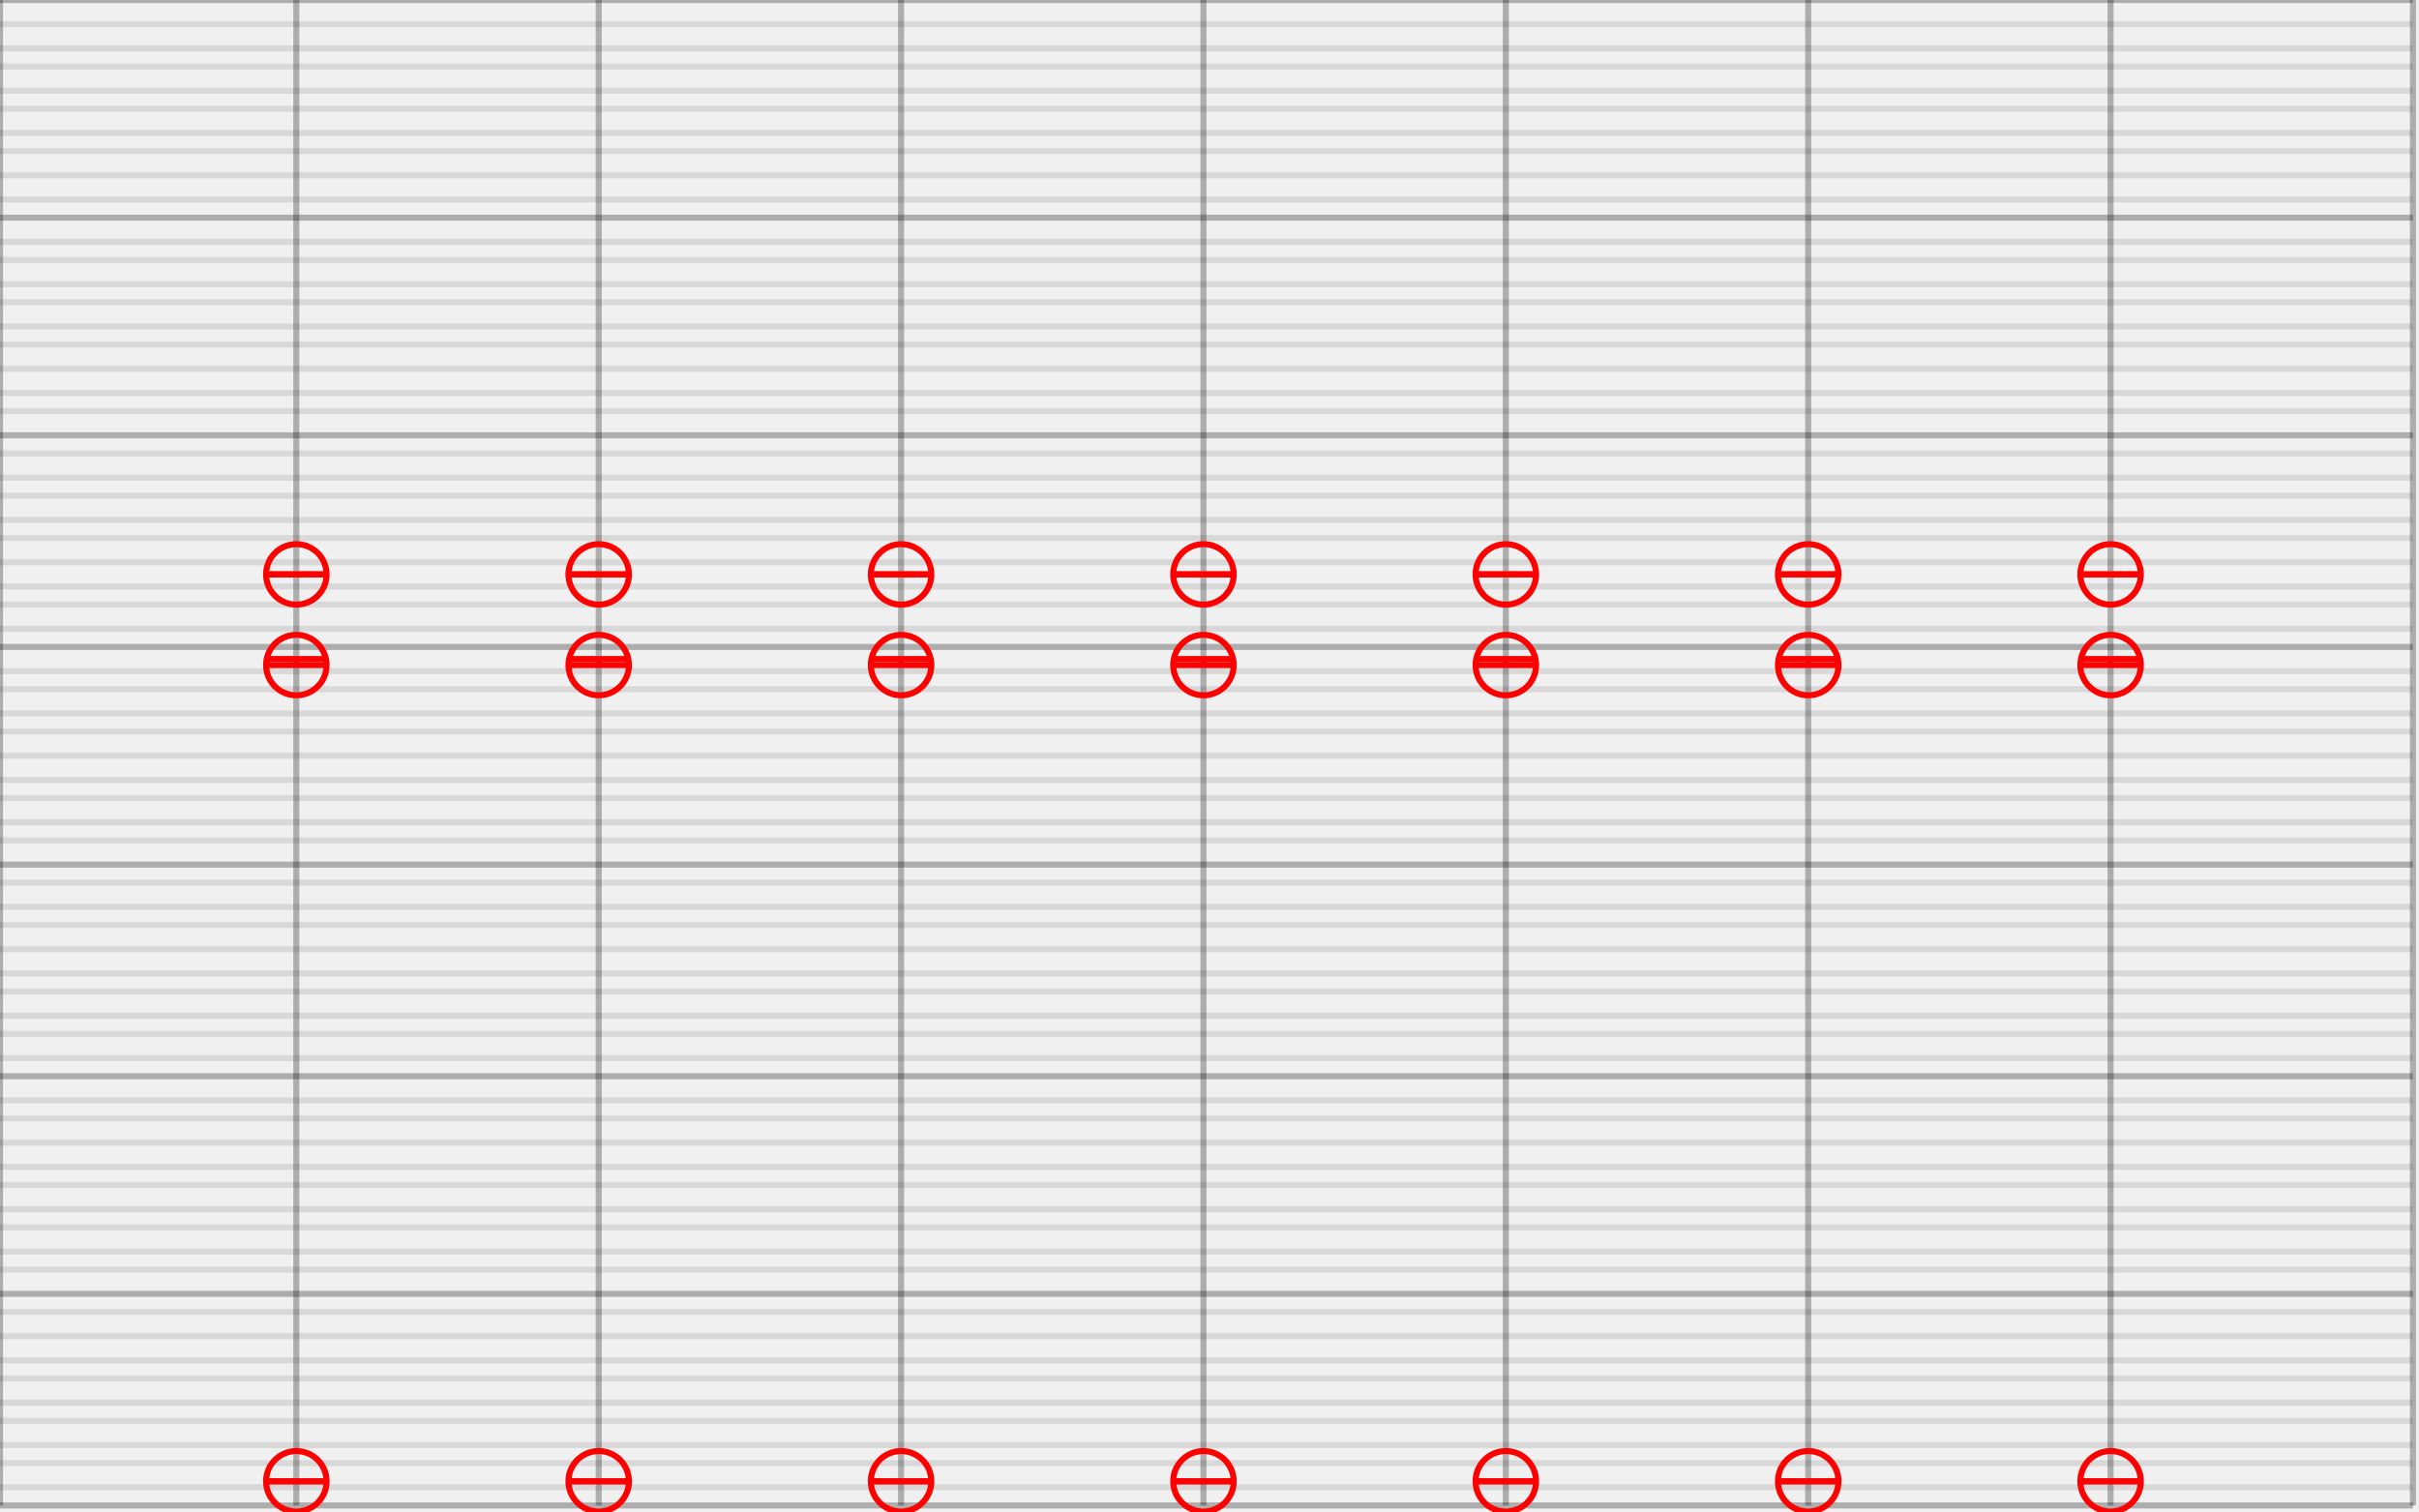
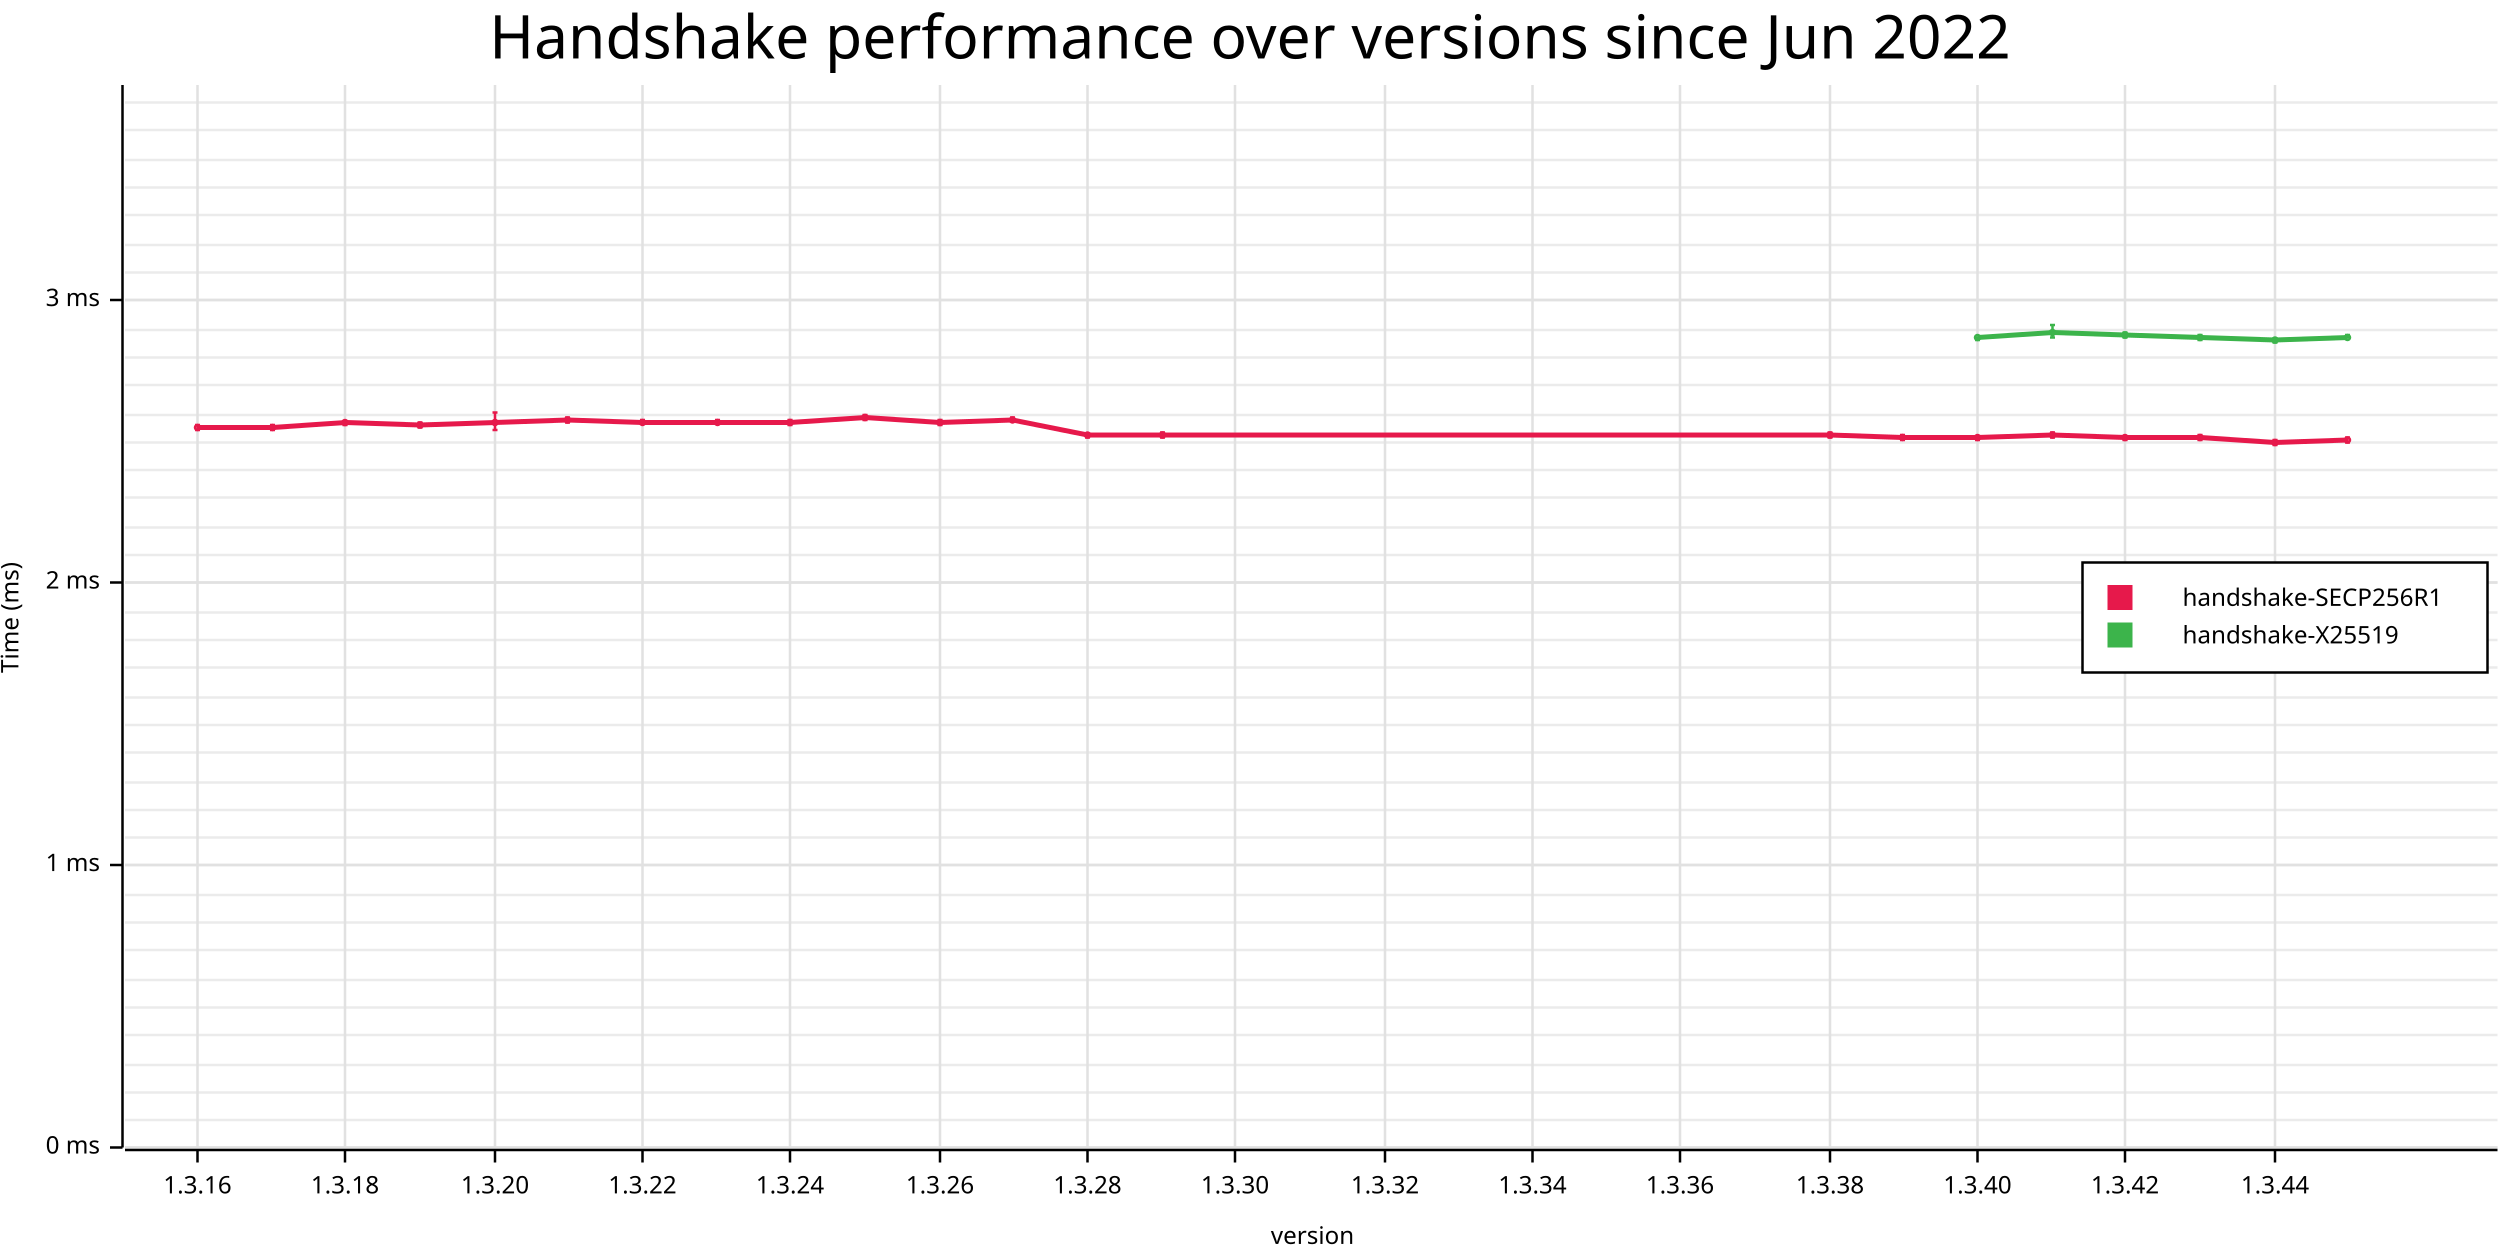
- <svg xmlns="http://www.w3.org/2000/svg" width="400" height="250" viewBox="0 0 400 250">
-   <line opacity="0.1" stroke="#000000" stroke-width="1" x1="0" y1="249" x2="0" y2="0" />
-   <line opacity="0.1" stroke="#000000" stroke-width="1" x1="49" y1="249" x2="49" y2="0" />
-   <line opacity="0.1" stroke="#000000" stroke-width="1" x1="99" y1="249" x2="99" y2="0" />
-   <line opacity="0.1" stroke="#000000" stroke-width="1" x1="149" y1="249" x2="149" y2="0" />
-   <line opacity="0.1" stroke="#000000" stroke-width="1" x1="199" y1="249" x2="199" y2="0" />
-   <line opacity="0.1" stroke="#000000" stroke-width="1" x1="249" y1="249" x2="249" y2="0" />
-   <line opacity="0.1" stroke="#000000" stroke-width="1" x1="299" y1="249" x2="299" y2="0" />
-   <line opacity="0.1" stroke="#000000" stroke-width="1" x1="349" y1="249" x2="349" y2="0" />
-   <line opacity="0.1" stroke="#000000" stroke-width="1" x1="399" y1="249" x2="399" y2="0" />
-   <line opacity="0.1" stroke="#000000" stroke-width="1" x1="0" y1="249" x2="399" y2="249" />
-   <line opacity="0.1" stroke="#000000" stroke-width="1" x1="0" y1="246" x2="399" y2="246" />
-   <line opacity="0.1" stroke="#000000" stroke-width="1" x1="0" y1="242" x2="399" y2="242" />
-   <line opacity="0.1" stroke="#000000" stroke-width="1" x1="0" y1="239" x2="399" y2="239" />
-   <line opacity="0.1" stroke="#000000" stroke-width="1" x1="0" y1="235" x2="399" y2="235" />
-   <line opacity="0.1" stroke="#000000" stroke-width="1" x1="0" y1="232" x2="399" y2="232" />
-   <line opacity="0.1" stroke="#000000" stroke-width="1" x1="0" y1="228" x2="399" y2="228" />
-   <line opacity="0.1" stroke="#000000" stroke-width="1" x1="0" y1="225" x2="399" y2="225" />
-   <line opacity="0.1" stroke="#000000" stroke-width="1" x1="0" y1="221" x2="399" y2="221" />
-   <line opacity="0.1" stroke="#000000" stroke-width="1" x1="0" y1="217" x2="399" y2="217" />
-   <line opacity="0.1" stroke="#000000" stroke-width="1" x1="0" y1="214" x2="399" y2="214" />
-   <line opacity="0.1" stroke="#000000" stroke-width="1" x1="0" y1="210" x2="399" y2="210" />
-   <line opacity="0.1" stroke="#000000" stroke-width="1" x1="0" y1="207" x2="399" y2="207" />
-   <line opacity="0.1" stroke="#000000" stroke-width="1" x1="0" y1="203" x2="399" y2="203" />
-   <line opacity="0.1" stroke="#000000" stroke-width="1" x1="0" y1="200" x2="399" y2="200" />
-   <line opacity="0.1" stroke="#000000" stroke-width="1" x1="0" y1="196" x2="399" y2="196" />
-   <line opacity="0.1" stroke="#000000" stroke-width="1" x1="0" y1="193" x2="399" y2="193" />
-   <line opacity="0.1" stroke="#000000" stroke-width="1" x1="0" y1="189" x2="399" y2="189" />
-   <line opacity="0.1" stroke="#000000" stroke-width="1" x1="0" y1="185" x2="399" y2="185" />
-   <line opacity="0.1" stroke="#000000" stroke-width="1" x1="0" y1="182" x2="399" y2="182" />
-   <line opacity="0.1" stroke="#000000" stroke-width="1" x1="0" y1="178" x2="399" y2="178" />
-   <line opacity="0.1" stroke="#000000" stroke-width="1" x1="0" y1="175" x2="399" y2="175" />
-   <line opacity="0.1" stroke="#000000" stroke-width="1" x1="0" y1="171" x2="399" y2="171" />
-   <line opacity="0.1" stroke="#000000" stroke-width="1" x1="0" y1="168" x2="399" y2="168" />
-   <line opacity="0.1" stroke="#000000" stroke-width="1" x1="0" y1="164" x2="399" y2="164" />
-   <line opacity="0.1" stroke="#000000" stroke-width="1" x1="0" y1="161" x2="399" y2="161" />
-   <line opacity="0.1" stroke="#000000" stroke-width="1" x1="0" y1="157" x2="399" y2="157" />
-   <line opacity="0.1" stroke="#000000" stroke-width="1" x1="0" y1="153" x2="399" y2="153" />
-   <line opacity="0.1" stroke="#000000" stroke-width="1" x1="0" y1="150" x2="399" y2="150" />
-   <line opacity="0.1" stroke="#000000" stroke-width="1" x1="0" y1="146" x2="399" y2="146" />
-   <line opacity="0.1" stroke="#000000" stroke-width="1" x1="0" y1="143" x2="399" y2="143" />
-   <line opacity="0.1" stroke="#000000" stroke-width="1" x1="0" y1="139" x2="399" y2="139" />
-   <line opacity="0.1" stroke="#000000" stroke-width="1" x1="0" y1="136" x2="399" y2="136" />
-   <line opacity="0.1" stroke="#000000" stroke-width="1" x1="0" y1="132" x2="399" y2="132" />
-   <line opacity="0.1" stroke="#000000" stroke-width="1" x1="0" y1="129" x2="399" y2="129" />
-   <line opacity="0.1" stroke="#000000" stroke-width="1" x1="0" y1="125" x2="399" y2="125" />
-   <line opacity="0.1" stroke="#000000" stroke-width="1" x1="0" y1="121" x2="399" y2="121" />
-   <line opacity="0.1" stroke="#000000" stroke-width="1" x1="0" y1="118" x2="399" y2="118" />
-   <line opacity="0.1" stroke="#000000" stroke-width="1" x1="0" y1="114" x2="399" y2="114" />
-   <line opacity="0.1" stroke="#000000" stroke-width="1" x1="0" y1="111" x2="399" y2="111" />
-   <line opacity="0.1" stroke="#000000" stroke-width="1" x1="0" y1="107" x2="399" y2="107" />
-   <line opacity="0.1" stroke="#000000" stroke-width="1" x1="0" y1="104" x2="399" y2="104" />
-   <line opacity="0.1" stroke="#000000" stroke-width="1" x1="0" y1="100" x2="399" y2="100" />
-   <line opacity="0.1" stroke="#000000" stroke-width="1" x1="0" y1="97" x2="399" y2="97" />
-   <line opacity="0.1" stroke="#000000" stroke-width="1" x1="0" y1="93" x2="399" y2="93" />
-   <line opacity="0.1" stroke="#000000" stroke-width="1" x1="0" y1="89" x2="399" y2="89" />
-   <line opacity="0.1" stroke="#000000" stroke-width="1" x1="0" y1="86" x2="399" y2="86" />
-   <line opacity="0.1" stroke="#000000" stroke-width="1" x1="0" y1="82" x2="399" y2="82" />
-   <line opacity="0.1" stroke="#000000" stroke-width="1" x1="0" y1="79" x2="399" y2="79" />
-   <line opacity="0.1" stroke="#000000" stroke-width="1" x1="0" y1="75" x2="399" y2="75" />
-   <line opacity="0.1" stroke="#000000" stroke-width="1" x1="0" y1="72" x2="399" y2="72" />
-   <line opacity="0.1" stroke="#000000" stroke-width="1" x1="0" y1="68" x2="399" y2="68" />
-   <line opacity="0.1" stroke="#000000" stroke-width="1" x1="0" y1="65" x2="399" y2="65" />
-   <line opacity="0.1" stroke="#000000" stroke-width="1" x1="0" y1="61" x2="399" y2="61" />
-   <line opacity="0.1" stroke="#000000" stroke-width="1" x1="0" y1="57" x2="399" y2="57" />
-   <line opacity="0.1" stroke="#000000" stroke-width="1" x1="0" y1="54" x2="399" y2="54" />
-   <line opacity="0.1" stroke="#000000" stroke-width="1" x1="0" y1="50" x2="399" y2="50" />
-   <line opacity="0.1" stroke="#000000" stroke-width="1" x1="0" y1="47" x2="399" y2="47" />
-   <line opacity="0.1" stroke="#000000" stroke-width="1" x1="0" y1="43" x2="399" y2="43" />
-   <line opacity="0.1" stroke="#000000" stroke-width="1" x1="0" y1="40" x2="399" y2="40" />
-   <line opacity="0.1" stroke="#000000" stroke-width="1" x1="0" y1="36" x2="399" y2="36" />
-   <line opacity="0.1" stroke="#000000" stroke-width="1" x1="0" y1="33" x2="399" y2="33" />
-   <line opacity="0.1" stroke="#000000" stroke-width="1" x1="0" y1="29" x2="399" y2="29" />
-   <line opacity="0.1" stroke="#000000" stroke-width="1" x1="0" y1="25" x2="399" y2="25" />
-   <line opacity="0.1" stroke="#000000" stroke-width="1" x1="0" y1="22" x2="399" y2="22" />
-   <line opacity="0.1" stroke="#000000" stroke-width="1" x1="0" y1="18" x2="399" y2="18" />
-   <line opacity="0.1" stroke="#000000" stroke-width="1" x1="0" y1="15" x2="399" y2="15" />
-   <line opacity="0.1" stroke="#000000" stroke-width="1" x1="0" y1="11" x2="399" y2="11" />
-   <line opacity="0.1" stroke="#000000" stroke-width="1" x1="0" y1="8" x2="399" y2="8" />
-   <line opacity="0.1" stroke="#000000" stroke-width="1" x1="0" y1="4" x2="399" y2="4" />
-   <line opacity="0.1" stroke="#000000" stroke-width="1" x1="0" y1="0" x2="399" y2="0" />
-   <line opacity="0.2" stroke="#000000" stroke-width="1" x1="0" y1="249" x2="0" y2="0" />
-   <line opacity="0.2" stroke="#000000" stroke-width="1" x1="49" y1="249" x2="49" y2="0" />
-   <line opacity="0.2" stroke="#000000" stroke-width="1" x1="99" y1="249" x2="99" y2="0" />
-   <line opacity="0.2" stroke="#000000" stroke-width="1" x1="149" y1="249" x2="149" y2="0" />
-   <line opacity="0.2" stroke="#000000" stroke-width="1" x1="199" y1="249" x2="199" y2="0" />
-   <line opacity="0.2" stroke="#000000" stroke-width="1" x1="249" y1="249" x2="249" y2="0" />
-   <line opacity="0.2" stroke="#000000" stroke-width="1" x1="299" y1="249" x2="299" y2="0" />
-   <line opacity="0.2" stroke="#000000" stroke-width="1" x1="349" y1="249" x2="349" y2="0" />
-   <line opacity="0.2" stroke="#000000" stroke-width="1" x1="399" y1="249" x2="399" y2="0" />
-   <line opacity="0.2" stroke="#000000" stroke-width="1" x1="0" y1="249" x2="399" y2="249" />
-   <line opacity="0.2" stroke="#000000" stroke-width="1" x1="0" y1="214" x2="399" y2="214" />
-   <line opacity="0.2" stroke="#000000" stroke-width="1" x1="0" y1="178" x2="399" y2="178" />
-   <line opacity="0.2" stroke="#000000" stroke-width="1" x1="0" y1="143" x2="399" y2="143" />
-   <line opacity="0.2" stroke="#000000" stroke-width="1" x1="0" y1="107" x2="399" y2="107" />
-   <line opacity="0.2" stroke="#000000" stroke-width="1" x1="0" y1="72" x2="399" y2="72" />
-   <line opacity="0.2" stroke="#000000" stroke-width="1" x1="0" y1="36" x2="399" y2="36" />
-   <line opacity="0.2" stroke="#000000" stroke-width="1" x1="0" y1="0" x2="399" y2="0" />
-   <line opacity="1" stroke="#FF0000" stroke-width="1" x1="344" y1="110" x2="354" y2="110" />
-   <line opacity="1" stroke="#FF0000" stroke-width="1" x1="344" y1="109" x2="354" y2="109" />
-   <line opacity="1" stroke="#FF0000" stroke-width="1" x1="349" y1="110" x2="349" y2="109" />
-   <circle cx="349" cy="110" r="5" opacity="1" fill="none" stroke="#FF0000" stroke-width="1" />
-   <line opacity="1" stroke="#FF0000" stroke-width="1" x1="294" y1="110" x2="304" y2="110" />
-   <line opacity="1" stroke="#FF0000" stroke-width="1" x1="294" y1="109" x2="304" y2="109" />
-   <line opacity="1" stroke="#FF0000" stroke-width="1" x1="299" y1="110" x2="299" y2="109" />
-   <circle cx="299" cy="110" r="5" opacity="1" fill="none" stroke="#FF0000" stroke-width="1" />
-   <line opacity="1" stroke="#FF0000" stroke-width="1" x1="244" y1="110" x2="254" y2="110" />
-   <line opacity="1" stroke="#FF0000" stroke-width="1" x1="244" y1="109" x2="254" y2="109" />
-   <line opacity="1" stroke="#FF0000" stroke-width="1" x1="249" y1="110" x2="249" y2="109" />
-   <circle cx="249" cy="110" r="5" opacity="1" fill="none" stroke="#FF0000" stroke-width="1" />
-   <line opacity="1" stroke="#FF0000" stroke-width="1" x1="194" y1="110" x2="204" y2="110" />
-   <line opacity="1" stroke="#FF0000" stroke-width="1" x1="194" y1="109" x2="204" y2="109" />
-   <line opacity="1" stroke="#FF0000" stroke-width="1" x1="199" y1="110" x2="199" y2="109" />
-   <circle cx="199" cy="110" r="5" opacity="1" fill="none" stroke="#FF0000" stroke-width="1" />
-   <line opacity="1" stroke="#FF0000" stroke-width="1" x1="144" y1="110" x2="154" y2="110" />
-   <line opacity="1" stroke="#FF0000" stroke-width="1" x1="144" y1="109" x2="154" y2="109" />
-   <line opacity="1" stroke="#FF0000" stroke-width="1" x1="149" y1="110" x2="149" y2="109" />
-   <circle cx="149" cy="110" r="5" opacity="1" fill="none" stroke="#FF0000" stroke-width="1" />
-   <line opacity="1" stroke="#FF0000" stroke-width="1" x1="94" y1="110" x2="104" y2="110" />
-   <line opacity="1" stroke="#FF0000" stroke-width="1" x1="94" y1="109" x2="104" y2="109" />
-   <line opacity="1" stroke="#FF0000" stroke-width="1" x1="99" y1="110" x2="99" y2="109" />
-   <circle cx="99" cy="110" r="5" opacity="1" fill="none" stroke="#FF0000" stroke-width="1" />
-   <line opacity="1" stroke="#FF0000" stroke-width="1" x1="44" y1="110" x2="54" y2="110" />
-   <line opacity="1" stroke="#FF0000" stroke-width="1" x1="44" y1="109" x2="54" y2="109" />
-   <line opacity="1" stroke="#FF0000" stroke-width="1" x1="49" y1="110" x2="49" y2="109" />
-   <circle cx="49" cy="110" r="5" opacity="1" fill="none" stroke="#FF0000" stroke-width="1" />
-   <line opacity="1" stroke="#FF0000" stroke-width="1" x1="344" y1="95" x2="354" y2="95" />
-   <line opacity="1" stroke="#FF0000" stroke-width="1" x1="344" y1="95" x2="354" y2="95" />
-   <line opacity="1" stroke="#FF0000" stroke-width="1" x1="349" y1="95" x2="349" y2="95" />
-   <circle cx="349" cy="95" r="5" opacity="1" fill="none" stroke="#FF0000" stroke-width="1" />
-   <line opacity="1" stroke="#FF0000" stroke-width="1" x1="294" y1="95" x2="304" y2="95" />
-   <line opacity="1" stroke="#FF0000" stroke-width="1" x1="294" y1="95" x2="304" y2="95" />
-   <line opacity="1" stroke="#FF0000" stroke-width="1" x1="299" y1="95" x2="299" y2="95" />
-   <circle cx="299" cy="95" r="5" opacity="1" fill="none" stroke="#FF0000" stroke-width="1" />
-   <line opacity="1" stroke="#FF0000" stroke-width="1" x1="244" y1="95" x2="254" y2="95" />
-   <line opacity="1" stroke="#FF0000" stroke-width="1" x1="244" y1="95" x2="254" y2="95" />
-   <line opacity="1" stroke="#FF0000" stroke-width="1" x1="249" y1="95" x2="249" y2="95" />
-   <circle cx="249" cy="95" r="5" opacity="1" fill="none" stroke="#FF0000" stroke-width="1" />
-   <line opacity="1" stroke="#FF0000" stroke-width="1" x1="194" y1="95" x2="204" y2="95" />
-   <line opacity="1" stroke="#FF0000" stroke-width="1" x1="194" y1="95" x2="204" y2="95" />
-   <line opacity="1" stroke="#FF0000" stroke-width="1" x1="199" y1="95" x2="199" y2="95" />
-   <circle cx="199" cy="95" r="5" opacity="1" fill="none" stroke="#FF0000" stroke-width="1" />
-   <line opacity="1" stroke="#FF0000" stroke-width="1" x1="144" y1="95" x2="154" y2="95" />
-   <line opacity="1" stroke="#FF0000" stroke-width="1" x1="144" y1="95" x2="154" y2="95" />
-   <line opacity="1" stroke="#FF0000" stroke-width="1" x1="149" y1="95" x2="149" y2="95" />
-   <circle cx="149" cy="95" r="5" opacity="1" fill="none" stroke="#FF0000" stroke-width="1" />
-   <line opacity="1" stroke="#FF0000" stroke-width="1" x1="94" y1="95" x2="104" y2="95" />
-   <line opacity="1" stroke="#FF0000" stroke-width="1" x1="94" y1="95" x2="104" y2="95" />
-   <line opacity="1" stroke="#FF0000" stroke-width="1" x1="99" y1="95" x2="99" y2="95" />
-   <circle cx="99" cy="95" r="5" opacity="1" fill="none" stroke="#FF0000" stroke-width="1" />
-   <line opacity="1" stroke="#FF0000" stroke-width="1" x1="44" y1="95" x2="54" y2="95" />
-   <line opacity="1" stroke="#FF0000" stroke-width="1" x1="44" y1="95" x2="54" y2="95" />
-   <line opacity="1" stroke="#FF0000" stroke-width="1" x1="49" y1="95" x2="49" y2="95" />
-   <circle cx="49" cy="95" r="5" opacity="1" fill="none" stroke="#FF0000" stroke-width="1" />
-   <line opacity="1" stroke="#FF0000" stroke-width="1" x1="344" y1="245" x2="354" y2="245" />
-   <line opacity="1" stroke="#FF0000" stroke-width="1" x1="344" y1="245" x2="354" y2="245" />
-   <line opacity="1" stroke="#FF0000" stroke-width="1" x1="349" y1="245" x2="349" y2="245" />
-   <circle cx="349" cy="245" r="5" opacity="1" fill="none" stroke="#FF0000" stroke-width="1" />
-   <line opacity="1" stroke="#FF0000" stroke-width="1" x1="294" y1="245" x2="304" y2="245" />
-   <line opacity="1" stroke="#FF0000" stroke-width="1" x1="294" y1="245" x2="304" y2="245" />
-   <line opacity="1" stroke="#FF0000" stroke-width="1" x1="299" y1="245" x2="299" y2="245" />
-   <circle cx="299" cy="245" r="5" opacity="1" fill="none" stroke="#FF0000" stroke-width="1" />
-   <line opacity="1" stroke="#FF0000" stroke-width="1" x1="244" y1="245" x2="254" y2="245" />
-   <line opacity="1" stroke="#FF0000" stroke-width="1" x1="244" y1="245" x2="254" y2="245" />
-   <line opacity="1" stroke="#FF0000" stroke-width="1" x1="249" y1="245" x2="249" y2="245" />
-   <circle cx="249" cy="245" r="5" opacity="1" fill="none" stroke="#FF0000" stroke-width="1" />
-   <line opacity="1" stroke="#FF0000" stroke-width="1" x1="194" y1="245" x2="204" y2="245" />
-   <line opacity="1" stroke="#FF0000" stroke-width="1" x1="194" y1="245" x2="204" y2="245" />
-   <line opacity="1" stroke="#FF0000" stroke-width="1" x1="199" y1="245" x2="199" y2="245" />
-   <circle cx="199" cy="245" r="5" opacity="1" fill="none" stroke="#FF0000" stroke-width="1" />
-   <line opacity="1" stroke="#FF0000" stroke-width="1" x1="144" y1="245" x2="154" y2="245" />
-   <line opacity="1" stroke="#FF0000" stroke-width="1" x1="144" y1="245" x2="154" y2="245" />
-   <line opacity="1" stroke="#FF0000" stroke-width="1" x1="149" y1="245" x2="149" y2="245" />
-   <circle cx="149" cy="245" r="5" opacity="1" fill="none" stroke="#FF0000" stroke-width="1" />
-   <line opacity="1" stroke="#FF0000" stroke-width="1" x1="94" y1="245" x2="104" y2="245" />
-   <line opacity="1" stroke="#FF0000" stroke-width="1" x1="94" y1="245" x2="104" y2="245" />
-   <line opacity="1" stroke="#FF0000" stroke-width="1" x1="99" y1="245" x2="99" y2="245" />
-   <circle cx="99" cy="245" r="5" opacity="1" fill="none" stroke="#FF0000" stroke-width="1" />
-   <line opacity="1" stroke="#FF0000" stroke-width="1" x1="44" y1="245" x2="54" y2="245" />
-   <line opacity="1" stroke="#FF0000" stroke-width="1" x1="44" y1="245" x2="54" y2="245" />
-   <line opacity="1" stroke="#FF0000" stroke-width="1" x1="49" y1="245" x2="49" y2="245" />
-   <circle cx="49" cy="245" r="5" opacity="1" fill="none" stroke="#FF0000" stroke-width="1" />
+ <svg xmlns="http://www.w3.org/2000/svg" width="1000" height="500" viewBox="0 0 1000 500">
+   <rect x="0" y="0" width="1000" height="500" opacity="1" fill="#FFFFFF" stroke="none" />
+   <text x="500" y="5" dy="0.76em" text-anchor="middle" font-family="sans-serif" font-size="24.194" opacity="1" fill="#000000">
+ Handshake performance over versions since Jun 2022
+ </text>
+   <line opacity="1" stroke="#EBEBEB" stroke-width="1" x1="50" y1="459" x2="999" y2="459" />
+   <line opacity="1" stroke="#EBEBEB" stroke-width="1" x1="50" y1="448" x2="999" y2="448" />
+   <line opacity="1" stroke="#EBEBEB" stroke-width="1" x1="50" y1="437" x2="999" y2="437" />
+   <line opacity="1" stroke="#EBEBEB" stroke-width="1" x1="50" y1="426" x2="999" y2="426" />
+   <line opacity="1" stroke="#EBEBEB" stroke-width="1" x1="50" y1="414" x2="999" y2="414" />
+   <line opacity="1" stroke="#EBEBEB" stroke-width="1" x1="50" y1="403" x2="999" y2="403" />
+   <line opacity="1" stroke="#EBEBEB" stroke-width="1" x1="50" y1="392" x2="999" y2="392" />
+   <line opacity="1" stroke="#EBEBEB" stroke-width="1" x1="50" y1="380" x2="999" y2="380" />
+   <line opacity="1" stroke="#EBEBEB" stroke-width="1" x1="50" y1="369" x2="999" y2="369" />
+   <line opacity="1" stroke="#EBEBEB" stroke-width="1" x1="50" y1="358" x2="999" y2="358" />
+   <line opacity="1" stroke="#EBEBEB" stroke-width="1" x1="50" y1="346" x2="999" y2="346" />
+   <line opacity="1" stroke="#EBEBEB" stroke-width="1" x1="50" y1="335" x2="999" y2="335" />
+   <line opacity="1" stroke="#EBEBEB" stroke-width="1" x1="50" y1="324" x2="999" y2="324" />
+   <line opacity="1" stroke="#EBEBEB" stroke-width="1" x1="50" y1="313" x2="999" y2="313" />
+   <line opacity="1" stroke="#EBEBEB" stroke-width="1" x1="50" y1="301" x2="999" y2="301" />
+   <line opacity="1" stroke="#EBEBEB" stroke-width="1" x1="50" y1="290" x2="999" y2="290" />
+   <line opacity="1" stroke="#EBEBEB" stroke-width="1" x1="50" y1="279" x2="999" y2="279" />
+   <line opacity="1" stroke="#EBEBEB" stroke-width="1" x1="50" y1="267" x2="999" y2="267" />
+   <line opacity="1" stroke="#EBEBEB" stroke-width="1" x1="50" y1="256" x2="999" y2="256" />
+   <line opacity="1" stroke="#EBEBEB" stroke-width="1" x1="50" y1="245" x2="999" y2="245" />
+   <line opacity="1" stroke="#EBEBEB" stroke-width="1" x1="50" y1="233" x2="999" y2="233" />
+   <line opacity="1" stroke="#EBEBEB" stroke-width="1" x1="50" y1="222" x2="999" y2="222" />
+   <line opacity="1" stroke="#EBEBEB" stroke-width="1" x1="50" y1="211" x2="999" y2="211" />
+   <line opacity="1" stroke="#EBEBEB" stroke-width="1" x1="50" y1="199" x2="999" y2="199" />
+   <line opacity="1" stroke="#EBEBEB" stroke-width="1" x1="50" y1="188" x2="999" y2="188" />
+   <line opacity="1" stroke="#EBEBEB" stroke-width="1" x1="50" y1="177" x2="999" y2="177" />
+   <line opacity="1" stroke="#EBEBEB" stroke-width="1" x1="50" y1="166" x2="999" y2="166" />
+   <line opacity="1" stroke="#EBEBEB" stroke-width="1" x1="50" y1="154" x2="999" y2="154" />
+   <line opacity="1" stroke="#EBEBEB" stroke-width="1" x1="50" y1="143" x2="999" y2="143" />
+   <line opacity="1" stroke="#EBEBEB" stroke-width="1" x1="50" y1="132" x2="999" y2="132" />
+   <line opacity="1" stroke="#EBEBEB" stroke-width="1" x1="50" y1="120" x2="999" y2="120" />
+   <line opacity="1" stroke="#EBEBEB" stroke-width="1" x1="50" y1="109" x2="999" y2="109" />
+   <line opacity="1" stroke="#EBEBEB" stroke-width="1" x1="50" y1="98" x2="999" y2="98" />
+   <line opacity="1" stroke="#EBEBEB" stroke-width="1" x1="50" y1="86" x2="999" y2="86" />
+   <line opacity="1" stroke="#EBEBEB" stroke-width="1" x1="50" y1="75" x2="999" y2="75" />
+   <line opacity="1" stroke="#EBEBEB" stroke-width="1" x1="50" y1="64" x2="999" y2="64" />
+   <line opacity="1" stroke="#EBEBEB" stroke-width="1" x1="50" y1="52" x2="999" y2="52" />
+   <line opacity="1" stroke="#EBEBEB" stroke-width="1" x1="50" y1="41" x2="999" y2="41" />
+   <text x="0" y="247" dy="0.76em" text-anchor="middle" font-family="sans-serif" font-size="9.677" opacity="1" fill="#000000" transform="rotate(270, 0, 247)">
+ Time (ms)
+ </text>
+   <text x="525" y="500" dy="-0.5ex" text-anchor="middle" font-family="sans-serif" font-size="9.677" opacity="1" fill="#000000">
+ version
+ </text>
+   <line opacity="1" stroke="#E1E1E1" stroke-width="1" x1="79" y1="459" x2="79" y2="34" />
+   <line opacity="1" stroke="#E1E1E1" stroke-width="1" x1="138" y1="459" x2="138" y2="34" />
+   <line opacity="1" stroke="#E1E1E1" stroke-width="1" x1="198" y1="459" x2="198" y2="34" />
+   <line opacity="1" stroke="#E1E1E1" stroke-width="1" x1="257" y1="459" x2="257" y2="34" />
+   <line opacity="1" stroke="#E1E1E1" stroke-width="1" x1="316" y1="459" x2="316" y2="34" />
+   <line opacity="1" stroke="#E1E1E1" stroke-width="1" x1="376" y1="459" x2="376" y2="34" />
+   <line opacity="1" stroke="#E1E1E1" stroke-width="1" x1="435" y1="459" x2="435" y2="34" />
+   <line opacity="1" stroke="#E1E1E1" stroke-width="1" x1="494" y1="459" x2="494" y2="34" />
+   <line opacity="1" stroke="#E1E1E1" stroke-width="1" x1="554" y1="459" x2="554" y2="34" />
+   <line opacity="1" stroke="#E1E1E1" stroke-width="1" x1="613" y1="459" x2="613" y2="34" />
+   <line opacity="1" stroke="#E1E1E1" stroke-width="1" x1="672" y1="459" x2="672" y2="34" />
+   <line opacity="1" stroke="#E1E1E1" stroke-width="1" x1="732" y1="459" x2="732" y2="34" />
+   <line opacity="1" stroke="#E1E1E1" stroke-width="1" x1="791" y1="459" x2="791" y2="34" />
+   <line opacity="1" stroke="#E1E1E1" stroke-width="1" x1="850" y1="459" x2="850" y2="34" />
+   <line opacity="1" stroke="#E1E1E1" stroke-width="1" x1="910" y1="459" x2="910" y2="34" />
+   <line opacity="1" stroke="#E1E1E1" stroke-width="1" x1="50" y1="459" x2="999" y2="459" />
+   <line opacity="1" stroke="#E1E1E1" stroke-width="1" x1="50" y1="346" x2="999" y2="346" />
+   <line opacity="1" stroke="#E1E1E1" stroke-width="1" x1="50" y1="233" x2="999" y2="233" />
+   <line opacity="1" stroke="#E1E1E1" stroke-width="1" x1="50" y1="120" x2="999" y2="120" />
+   <polyline fill="none" opacity="1" stroke="#000000" stroke-width="1" points="49,34 49,459 " />
+   <text x="40" y="459" dy="0.5ex" text-anchor="end" font-family="sans-serif" font-size="9.677" opacity="1" fill="#000000">
+ 0 ms
+ </text>
+   <polyline fill="none" opacity="1" stroke="#000000" stroke-width="1" points="44,459 49,459 " />
+   <text x="40" y="346" dy="0.5ex" text-anchor="end" font-family="sans-serif" font-size="9.677" opacity="1" fill="#000000">
+ 1 ms
+ </text>
+   <polyline fill="none" opacity="1" stroke="#000000" stroke-width="1" points="44,346 49,346 " />
+   <text x="40" y="233" dy="0.5ex" text-anchor="end" font-family="sans-serif" font-size="9.677" opacity="1" fill="#000000">
+ 2 ms
+ </text>
+   <polyline fill="none" opacity="1" stroke="#000000" stroke-width="1" points="44,233 49,233 " />
+   <text x="40" y="120" dy="0.5ex" text-anchor="end" font-family="sans-serif" font-size="9.677" opacity="1" fill="#000000">
+ 3 ms
+ </text>
+   <polyline fill="none" opacity="1" stroke="#000000" stroke-width="1" points="44,120 49,120 " />
+   <polyline fill="none" opacity="1" stroke="#000000" stroke-width="1" points="50,460 999,460 " />
+   <text x="79" y="470" dy="0.76em" text-anchor="middle" font-family="sans-serif" font-size="9.677" opacity="1" fill="#000000">
+ 1.3.16
+ </text>
+   <polyline fill="none" opacity="1" stroke="#000000" stroke-width="1" points="79,460 79,465 " />
+   <text x="138" y="470" dy="0.76em" text-anchor="middle" font-family="sans-serif" font-size="9.677" opacity="1" fill="#000000">
+ 1.3.18
+ </text>
+   <polyline fill="none" opacity="1" stroke="#000000" stroke-width="1" points="138,460 138,465 " />
+   <text x="198" y="470" dy="0.76em" text-anchor="middle" font-family="sans-serif" font-size="9.677" opacity="1" fill="#000000">
+ 1.3.20
+ </text>
+   <polyline fill="none" opacity="1" stroke="#000000" stroke-width="1" points="198,460 198,465 " />
+   <text x="257" y="470" dy="0.76em" text-anchor="middle" font-family="sans-serif" font-size="9.677" opacity="1" fill="#000000">
+ 1.3.22
+ </text>
+   <polyline fill="none" opacity="1" stroke="#000000" stroke-width="1" points="257,460 257,465 " />
+   <text x="316" y="470" dy="0.76em" text-anchor="middle" font-family="sans-serif" font-size="9.677" opacity="1" fill="#000000">
+ 1.3.24
+ </text>
+   <polyline fill="none" opacity="1" stroke="#000000" stroke-width="1" points="316,460 316,465 " />
+   <text x="376" y="470" dy="0.76em" text-anchor="middle" font-family="sans-serif" font-size="9.677" opacity="1" fill="#000000">
+ 1.3.26
+ </text>
+   <polyline fill="none" opacity="1" stroke="#000000" stroke-width="1" points="376,460 376,465 " />
+   <text x="435" y="470" dy="0.76em" text-anchor="middle" font-family="sans-serif" font-size="9.677" opacity="1" fill="#000000">
+ 1.3.28
+ </text>
+   <polyline fill="none" opacity="1" stroke="#000000" stroke-width="1" points="435,460 435,465 " />
+   <text x="494" y="470" dy="0.76em" text-anchor="middle" font-family="sans-serif" font-size="9.677" opacity="1" fill="#000000">
+ 1.3.30
+ </text>
+   <polyline fill="none" opacity="1" stroke="#000000" stroke-width="1" points="494,460 494,465 " />
+   <text x="554" y="470" dy="0.76em" text-anchor="middle" font-family="sans-serif" font-size="9.677" opacity="1" fill="#000000">
+ 1.3.32
+ </text>
+   <polyline fill="none" opacity="1" stroke="#000000" stroke-width="1" points="554,460 554,465 " />
+   <text x="613" y="470" dy="0.76em" text-anchor="middle" font-family="sans-serif" font-size="9.677" opacity="1" fill="#000000">
+ 1.3.34
+ </text>
+   <polyline fill="none" opacity="1" stroke="#000000" stroke-width="1" points="613,460 613,465 " />
+   <text x="672" y="470" dy="0.76em" text-anchor="middle" font-family="sans-serif" font-size="9.677" opacity="1" fill="#000000">
+ 1.3.36
+ </text>
+   <polyline fill="none" opacity="1" stroke="#000000" stroke-width="1" points="672,460 672,465 " />
+   <text x="732" y="470" dy="0.76em" text-anchor="middle" font-family="sans-serif" font-size="9.677" opacity="1" fill="#000000">
+ 1.3.38
+ </text>
+   <polyline fill="none" opacity="1" stroke="#000000" stroke-width="1" points="732,460 732,465 " />
+   <text x="791" y="470" dy="0.76em" text-anchor="middle" font-family="sans-serif" font-size="9.677" opacity="1" fill="#000000">
+ 1.3.40
+ </text>
+   <polyline fill="none" opacity="1" stroke="#000000" stroke-width="1" points="791,460 791,465 " />
+   <text x="850" y="470" dy="0.76em" text-anchor="middle" font-family="sans-serif" font-size="9.677" opacity="1" fill="#000000">
+ 1.3.42
+ </text>
+   <polyline fill="none" opacity="1" stroke="#000000" stroke-width="1" points="850,460 850,465 " />
+   <text x="910" y="470" dy="0.76em" text-anchor="middle" font-family="sans-serif" font-size="9.677" opacity="1" fill="#000000">
+ 1.3.44
+ </text>
+   <polyline fill="none" opacity="1" stroke="#000000" stroke-width="1" points="910,460 910,465 " />
+   <line opacity="1" stroke="#E6194B" stroke-width="1" x1="938" y1="177" x2="940" y2="177" />
+   <line opacity="1" stroke="#E6194B" stroke-width="1" x1="938" y1="175" x2="940" y2="175" />
+   <line opacity="1" stroke="#E6194B" stroke-width="1" x1="939" y1="177" x2="939" y2="175" />
+   <circle cx="939" cy="176" r="1" opacity="1" fill="none" stroke="#E6194B" stroke-width="1" />
+   <line opacity="1" stroke="#E6194B" stroke-width="1" x1="909" y1="178" x2="911" y2="178" />
+   <line opacity="1" stroke="#E6194B" stroke-width="1" x1="909" y1="176" x2="911" y2="176" />
+   <line opacity="1" stroke="#E6194B" stroke-width="1" x1="910" y1="178" x2="910" y2="176" />
+   <circle cx="910" cy="177" r="1" opacity="1" fill="none" stroke="#E6194B" stroke-width="1" />
+   <line opacity="1" stroke="#E6194B" stroke-width="1" x1="879" y1="176" x2="881" y2="176" />
+   <line opacity="1" stroke="#E6194B" stroke-width="1" x1="879" y1="174" x2="881" y2="174" />
+   <line opacity="1" stroke="#E6194B" stroke-width="1" x1="880" y1="176" x2="880" y2="174" />
+   <circle cx="880" cy="175" r="1" opacity="1" fill="none" stroke="#E6194B" stroke-width="1" />
+   <line opacity="1" stroke="#E6194B" stroke-width="1" x1="849" y1="176" x2="851" y2="176" />
+   <line opacity="1" stroke="#E6194B" stroke-width="1" x1="849" y1="175" x2="851" y2="175" />
+   <line opacity="1" stroke="#E6194B" stroke-width="1" x1="850" y1="176" x2="850" y2="175" />
+   <circle cx="850" cy="175" r="1" opacity="1" fill="none" stroke="#E6194B" stroke-width="1" />
+   <line opacity="1" stroke="#E6194B" stroke-width="1" x1="820" y1="175" x2="822" y2="175" />
+   <line opacity="1" stroke="#E6194B" stroke-width="1" x1="820" y1="173" x2="822" y2="173" />
+   <line opacity="1" stroke="#E6194B" stroke-width="1" x1="821" y1="175" x2="821" y2="173" />
+   <circle cx="821" cy="174" r="1" opacity="1" fill="none" stroke="#E6194B" stroke-width="1" />
+   <line opacity="1" stroke="#E6194B" stroke-width="1" x1="790" y1="176" x2="792" y2="176" />
+   <line opacity="1" stroke="#E6194B" stroke-width="1" x1="790" y1="175" x2="792" y2="175" />
+   <line opacity="1" stroke="#E6194B" stroke-width="1" x1="791" y1="176" x2="791" y2="175" />
+   <circle cx="791" cy="175" r="1" opacity="1" fill="none" stroke="#E6194B" stroke-width="1" />
+   <line opacity="1" stroke="#E6194B" stroke-width="1" x1="760" y1="176" x2="762" y2="176" />
+   <line opacity="1" stroke="#E6194B" stroke-width="1" x1="760" y1="174" x2="762" y2="174" />
+   <line opacity="1" stroke="#E6194B" stroke-width="1" x1="761" y1="176" x2="761" y2="174" />
+   <circle cx="761" cy="175" r="1" opacity="1" fill="none" stroke="#E6194B" stroke-width="1" />
+   <line opacity="1" stroke="#E6194B" stroke-width="1" x1="731" y1="175" x2="733" y2="175" />
+   <line opacity="1" stroke="#E6194B" stroke-width="1" x1="731" y1="173" x2="733" y2="173" />
+   <line opacity="1" stroke="#E6194B" stroke-width="1" x1="732" y1="175" x2="732" y2="173" />
+   <circle cx="732" cy="174" r="1" opacity="1" fill="none" stroke="#E6194B" stroke-width="1" />
+   <line opacity="1" stroke="#E6194B" stroke-width="1" x1="464" y1="175" x2="466" y2="175" />
+   <line opacity="1" stroke="#E6194B" stroke-width="1" x1="464" y1="173" x2="466" y2="173" />
+   <line opacity="1" stroke="#E6194B" stroke-width="1" x1="465" y1="175" x2="465" y2="173" />
+   <circle cx="465" cy="174" r="1" opacity="1" fill="none" stroke="#E6194B" stroke-width="1" />
+   <line opacity="1" stroke="#E6194B" stroke-width="1" x1="434" y1="175" x2="436" y2="175" />
+   <line opacity="1" stroke="#E6194B" stroke-width="1" x1="434" y1="174" x2="436" y2="174" />
+   <line opacity="1" stroke="#E6194B" stroke-width="1" x1="435" y1="175" x2="435" y2="174" />
+   <circle cx="435" cy="174" r="1" opacity="1" fill="none" stroke="#E6194B" stroke-width="1" />
+   <line opacity="1" stroke="#E6194B" stroke-width="1" x1="404" y1="168" x2="406" y2="168" />
+   <line opacity="1" stroke="#E6194B" stroke-width="1" x1="404" y1="167" x2="406" y2="167" />
+   <line opacity="1" stroke="#E6194B" stroke-width="1" x1="405" y1="168" x2="405" y2="167" />
+   <circle cx="405" cy="168" r="1" opacity="1" fill="none" stroke="#E6194B" stroke-width="1" />
+   <line opacity="1" stroke="#E6194B" stroke-width="1" x1="375" y1="170" x2="377" y2="170" />
+   <line opacity="1" stroke="#E6194B" stroke-width="1" x1="375" y1="168" x2="377" y2="168" />
+   <line opacity="1" stroke="#E6194B" stroke-width="1" x1="376" y1="170" x2="376" y2="168" />
+   <circle cx="376" cy="169" r="1" opacity="1" fill="none" stroke="#E6194B" stroke-width="1" />
+   <line opacity="1" stroke="#E6194B" stroke-width="1" x1="345" y1="168" x2="347" y2="168" />
+   <line opacity="1" stroke="#E6194B" stroke-width="1" x1="345" y1="166" x2="347" y2="166" />
+   <line opacity="1" stroke="#E6194B" stroke-width="1" x1="346" y1="168" x2="346" y2="166" />
+   <circle cx="346" cy="167" r="1" opacity="1" fill="none" stroke="#E6194B" stroke-width="1" />
+   <line opacity="1" stroke="#E6194B" stroke-width="1" x1="315" y1="170" x2="317" y2="170" />
+   <line opacity="1" stroke="#E6194B" stroke-width="1" x1="315" y1="168" x2="317" y2="168" />
+   <line opacity="1" stroke="#E6194B" stroke-width="1" x1="316" y1="170" x2="316" y2="168" />
+   <circle cx="316" cy="169" r="1" opacity="1" fill="none" stroke="#E6194B" stroke-width="1" />
+   <line opacity="1" stroke="#E6194B" stroke-width="1" x1="286" y1="169" x2="288" y2="169" />
+   <line opacity="1" stroke="#E6194B" stroke-width="1" x1="286" y1="168" x2="288" y2="168" />
+   <line opacity="1" stroke="#E6194B" stroke-width="1" x1="287" y1="169" x2="287" y2="168" />
+   <circle cx="287" cy="169" r="1" opacity="1" fill="none" stroke="#E6194B" stroke-width="1" />
+   <line opacity="1" stroke="#E6194B" stroke-width="1" x1="256" y1="169" x2="258" y2="169" />
+   <line opacity="1" stroke="#E6194B" stroke-width="1" x1="256" y1="168" x2="258" y2="168" />
+   <line opacity="1" stroke="#E6194B" stroke-width="1" x1="257" y1="169" x2="257" y2="168" />
+   <circle cx="257" cy="169" r="1" opacity="1" fill="none" stroke="#E6194B" stroke-width="1" />
+   <line opacity="1" stroke="#E6194B" stroke-width="1" x1="226" y1="169" x2="228" y2="169" />
+   <line opacity="1" stroke="#E6194B" stroke-width="1" x1="226" y1="167" x2="228" y2="167" />
+   <line opacity="1" stroke="#E6194B" stroke-width="1" x1="227" y1="169" x2="227" y2="167" />
+   <circle cx="227" cy="168" r="1" opacity="1" fill="none" stroke="#E6194B" stroke-width="1" />
+   <line opacity="1" stroke="#E6194B" stroke-width="1" x1="197" y1="172" x2="199" y2="172" />
+   <line opacity="1" stroke="#E6194B" stroke-width="1" x1="197" y1="165" x2="199" y2="165" />
+   <line opacity="1" stroke="#E6194B" stroke-width="1" x1="198" y1="172" x2="198" y2="165" />
+   <circle cx="198" cy="169" r="1" opacity="1" fill="none" stroke="#E6194B" stroke-width="1" />
+   <line opacity="1" stroke="#E6194B" stroke-width="1" x1="167" y1="171" x2="169" y2="171" />
+   <line opacity="1" stroke="#E6194B" stroke-width="1" x1="167" y1="169" x2="169" y2="169" />
+   <line opacity="1" stroke="#E6194B" stroke-width="1" x1="168" y1="171" x2="168" y2="169" />
+   <circle cx="168" cy="170" r="1" opacity="1" fill="none" stroke="#E6194B" stroke-width="1" />
+   <line opacity="1" stroke="#E6194B" stroke-width="1" x1="137" y1="170" x2="139" y2="170" />
+   <line opacity="1" stroke="#E6194B" stroke-width="1" x1="137" y1="169" x2="139" y2="169" />
+   <line opacity="1" stroke="#E6194B" stroke-width="1" x1="138" y1="170" x2="138" y2="169" />
+   <circle cx="138" cy="169" r="1" opacity="1" fill="none" stroke="#E6194B" stroke-width="1" />
+   <line opacity="1" stroke="#E6194B" stroke-width="1" x1="108" y1="172" x2="110" y2="172" />
+   <line opacity="1" stroke="#E6194B" stroke-width="1" x1="108" y1="170" x2="110" y2="170" />
+   <line opacity="1" stroke="#E6194B" stroke-width="1" x1="109" y1="172" x2="109" y2="170" />
+   <circle cx="109" cy="171" r="1" opacity="1" fill="none" stroke="#E6194B" stroke-width="1" />
+   <line opacity="1" stroke="#E6194B" stroke-width="1" x1="78" y1="172" x2="80" y2="172" />
+   <line opacity="1" stroke="#E6194B" stroke-width="1" x1="78" y1="170" x2="80" y2="170" />
+   <line opacity="1" stroke="#E6194B" stroke-width="1" x1="79" y1="172" x2="79" y2="170" />
+   <circle cx="79" cy="171" r="1" opacity="1" fill="none" stroke="#E6194B" stroke-width="1" />
+   <polyline fill="none" opacity="1" stroke="#E6194B" stroke-width="2" points="939,176 910,177 880,175 850,175 821,174 791,175 761,175 732,174 465,174 435,174 405,168 376,169 346,167 316,169 287,169 257,169 227,168 198,169 168,170 138,169 109,171 79,171 " />
+   <line opacity="1" stroke="#3CB44B" stroke-width="1" x1="938" y1="135" x2="940" y2="135" />
+   <line opacity="1" stroke="#3CB44B" stroke-width="1" x1="938" y1="134" x2="940" y2="134" />
+   <line opacity="1" stroke="#3CB44B" stroke-width="1" x1="939" y1="135" x2="939" y2="134" />
+   <circle cx="939" cy="135" r="1" opacity="1" fill="none" stroke="#3CB44B" stroke-width="1" />
+   <line opacity="1" stroke="#3CB44B" stroke-width="1" x1="909" y1="137" x2="911" y2="137" />
+   <line opacity="1" stroke="#3CB44B" stroke-width="1" x1="909" y1="136" x2="911" y2="136" />
+   <line opacity="1" stroke="#3CB44B" stroke-width="1" x1="910" y1="137" x2="910" y2="136" />
+   <circle cx="910" cy="136" r="1" opacity="1" fill="none" stroke="#3CB44B" stroke-width="1" />
+   <line opacity="1" stroke="#3CB44B" stroke-width="1" x1="879" y1="136" x2="881" y2="136" />
+   <line opacity="1" stroke="#3CB44B" stroke-width="1" x1="879" y1="134" x2="881" y2="134" />
+   <line opacity="1" stroke="#3CB44B" stroke-width="1" x1="880" y1="136" x2="880" y2="134" />
+   <circle cx="880" cy="135" r="1" opacity="1" fill="none" stroke="#3CB44B" stroke-width="1" />
+   <line opacity="1" stroke="#3CB44B" stroke-width="1" x1="849" y1="135" x2="851" y2="135" />
+   <line opacity="1" stroke="#3CB44B" stroke-width="1" x1="849" y1="133" x2="851" y2="133" />
+   <line opacity="1" stroke="#3CB44B" stroke-width="1" x1="850" y1="135" x2="850" y2="133" />
+   <circle cx="850" cy="134" r="1" opacity="1" fill="none" stroke="#3CB44B" stroke-width="1" />
+   <line opacity="1" stroke="#3CB44B" stroke-width="1" x1="820" y1="135" x2="822" y2="135" />
+   <line opacity="1" stroke="#3CB44B" stroke-width="1" x1="820" y1="130" x2="822" y2="130" />
+   <line opacity="1" stroke="#3CB44B" stroke-width="1" x1="821" y1="135" x2="821" y2="130" />
+   <circle cx="821" cy="133" r="1" opacity="1" fill="none" stroke="#3CB44B" stroke-width="1" />
+   <line opacity="1" stroke="#3CB44B" stroke-width="1" x1="790" y1="136" x2="792" y2="136" />
+   <line opacity="1" stroke="#3CB44B" stroke-width="1" x1="790" y1="135" x2="792" y2="135" />
+   <line opacity="1" stroke="#3CB44B" stroke-width="1" x1="791" y1="136" x2="791" y2="135" />
+   <circle cx="791" cy="135" r="1" opacity="1" fill="none" stroke="#3CB44B" stroke-width="1" />
+   <polyline fill="none" opacity="1" stroke="#3CB44B" stroke-width="2" points="939,135 910,136 880,135 850,134 821,133 791,135 " />
+   <rect x="833" y="225" width="162" height="44" opacity="1" fill="#FFFFFF" stroke="none" />
+   <rect x="833" y="225" width="162" height="44" opacity="1" fill="none" stroke="#000000" />
+   <text x="873" y="235" dy="0.76em" text-anchor="start" font-family="sans-serif" font-size="9.677" opacity="1" fill="#000000">
+ handshake-SECP256R1
+ </text>
+   <text x="873" y="250" dy="0.76em" text-anchor="start" font-family="sans-serif" font-size="9.677" opacity="1" fill="#000000">
+ handshake-X25519
+ </text>
+   <rect x="843" y="234" width="10" height="10" opacity="1" fill="#E6194B" stroke="none" />
+   <rect x="843" y="249" width="10" height="10" opacity="1" fill="#3CB44B" stroke="none" />
</svg>
